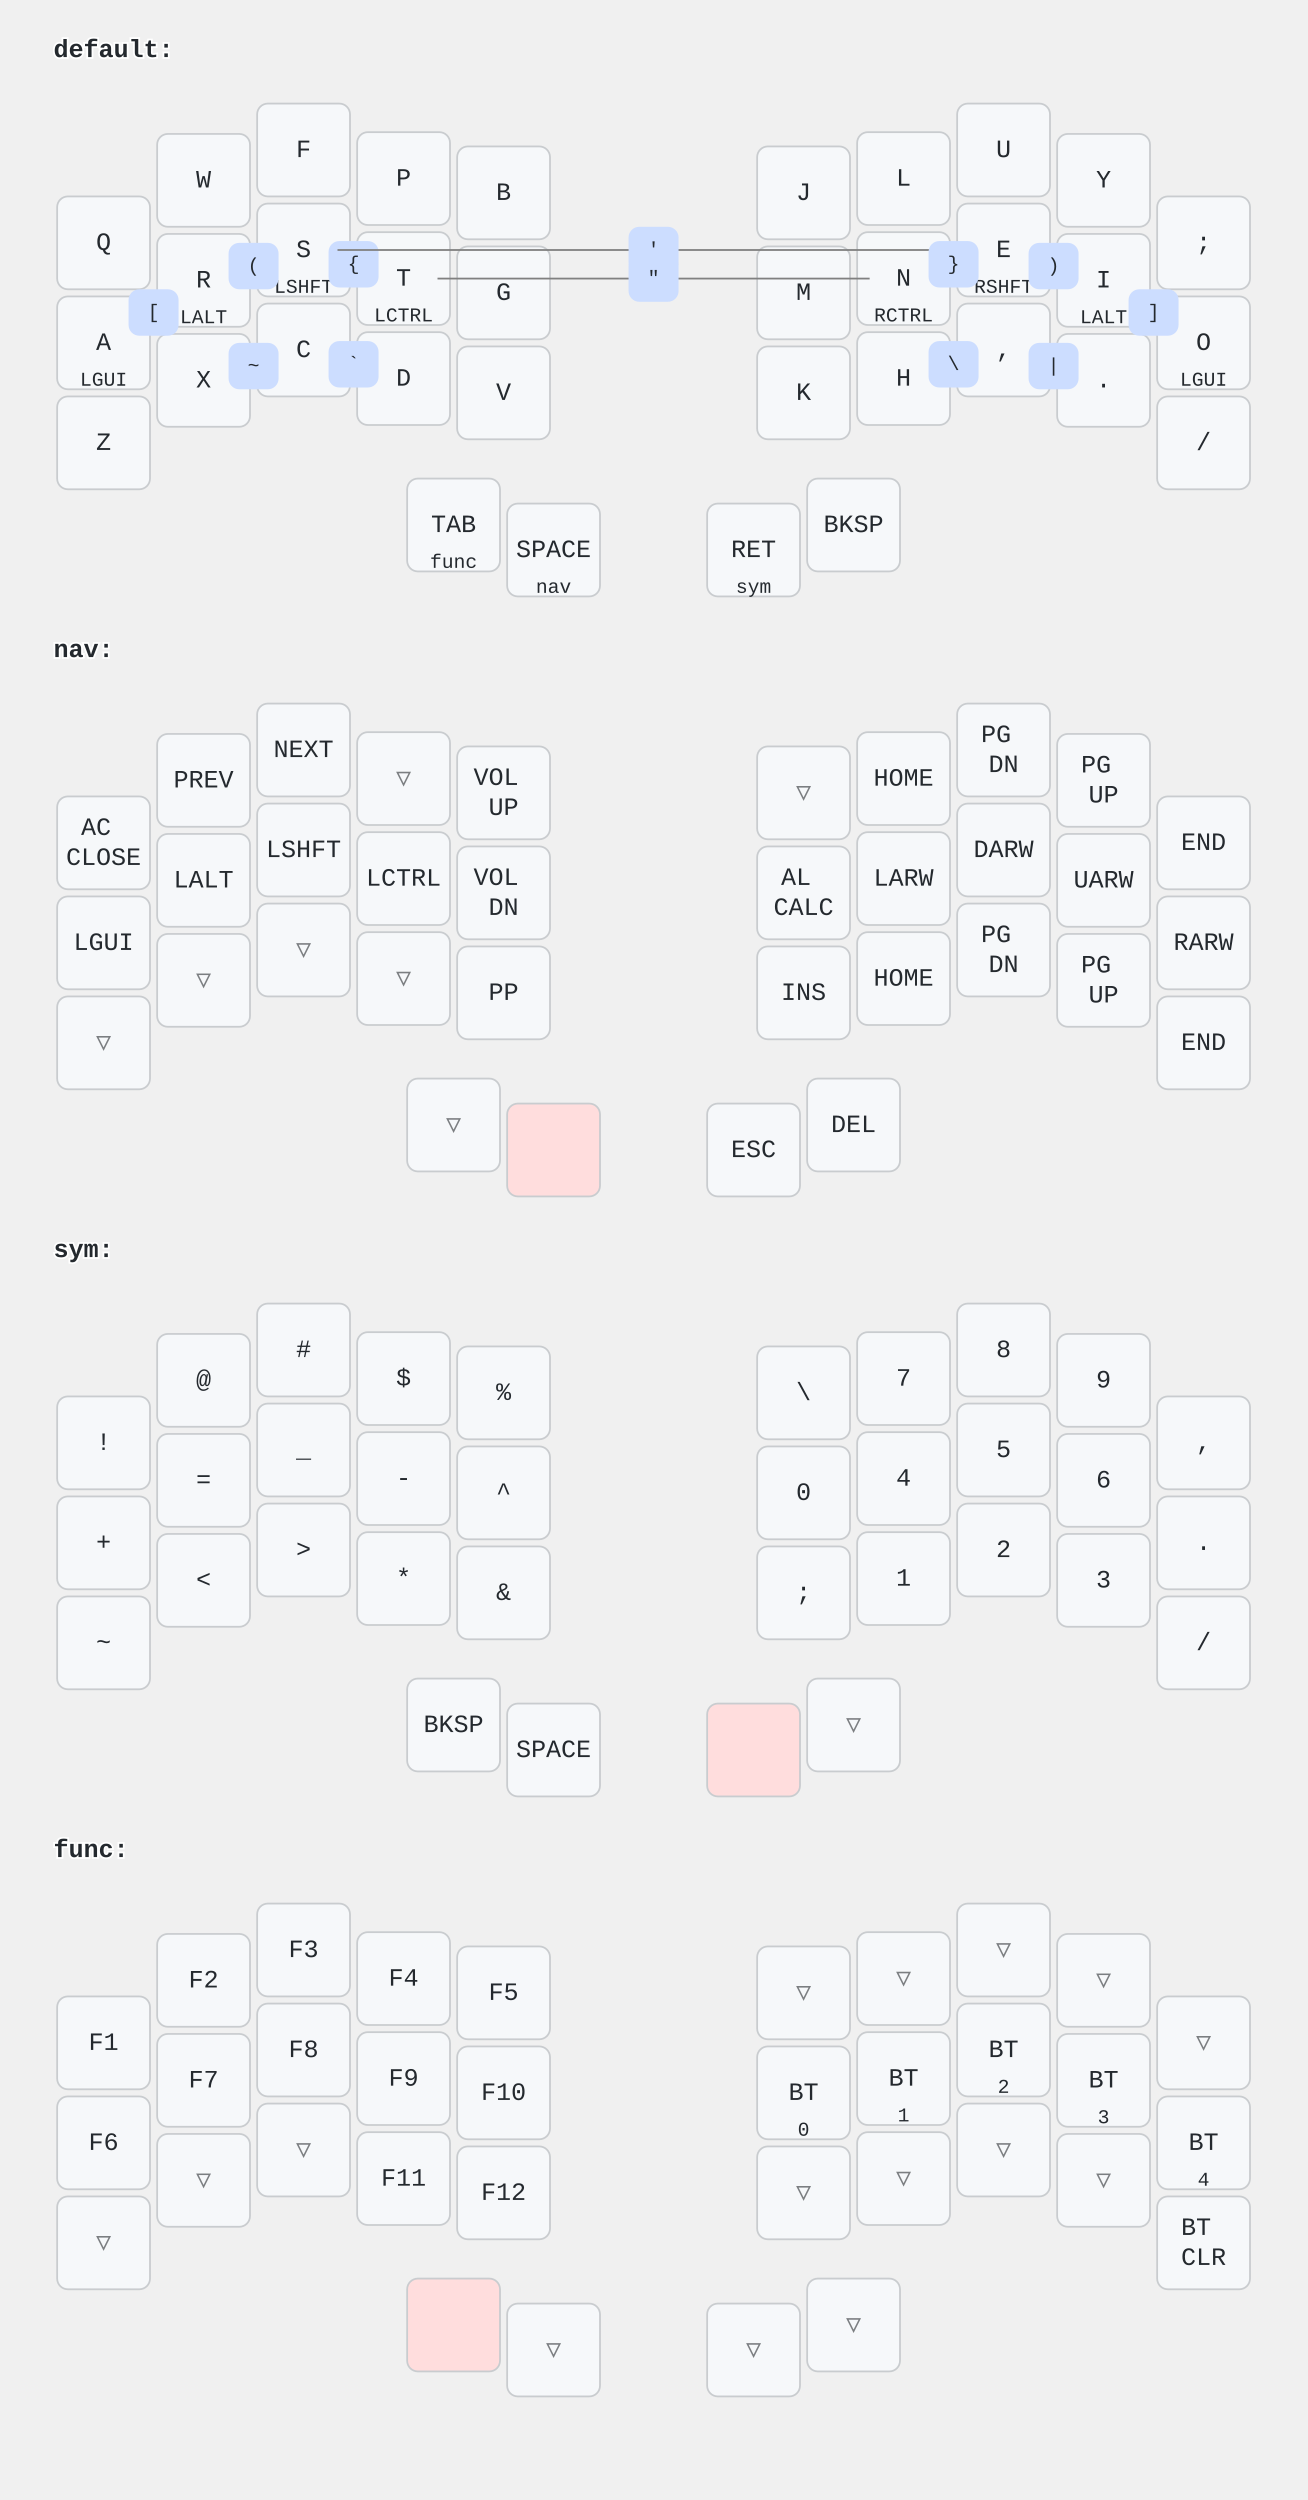
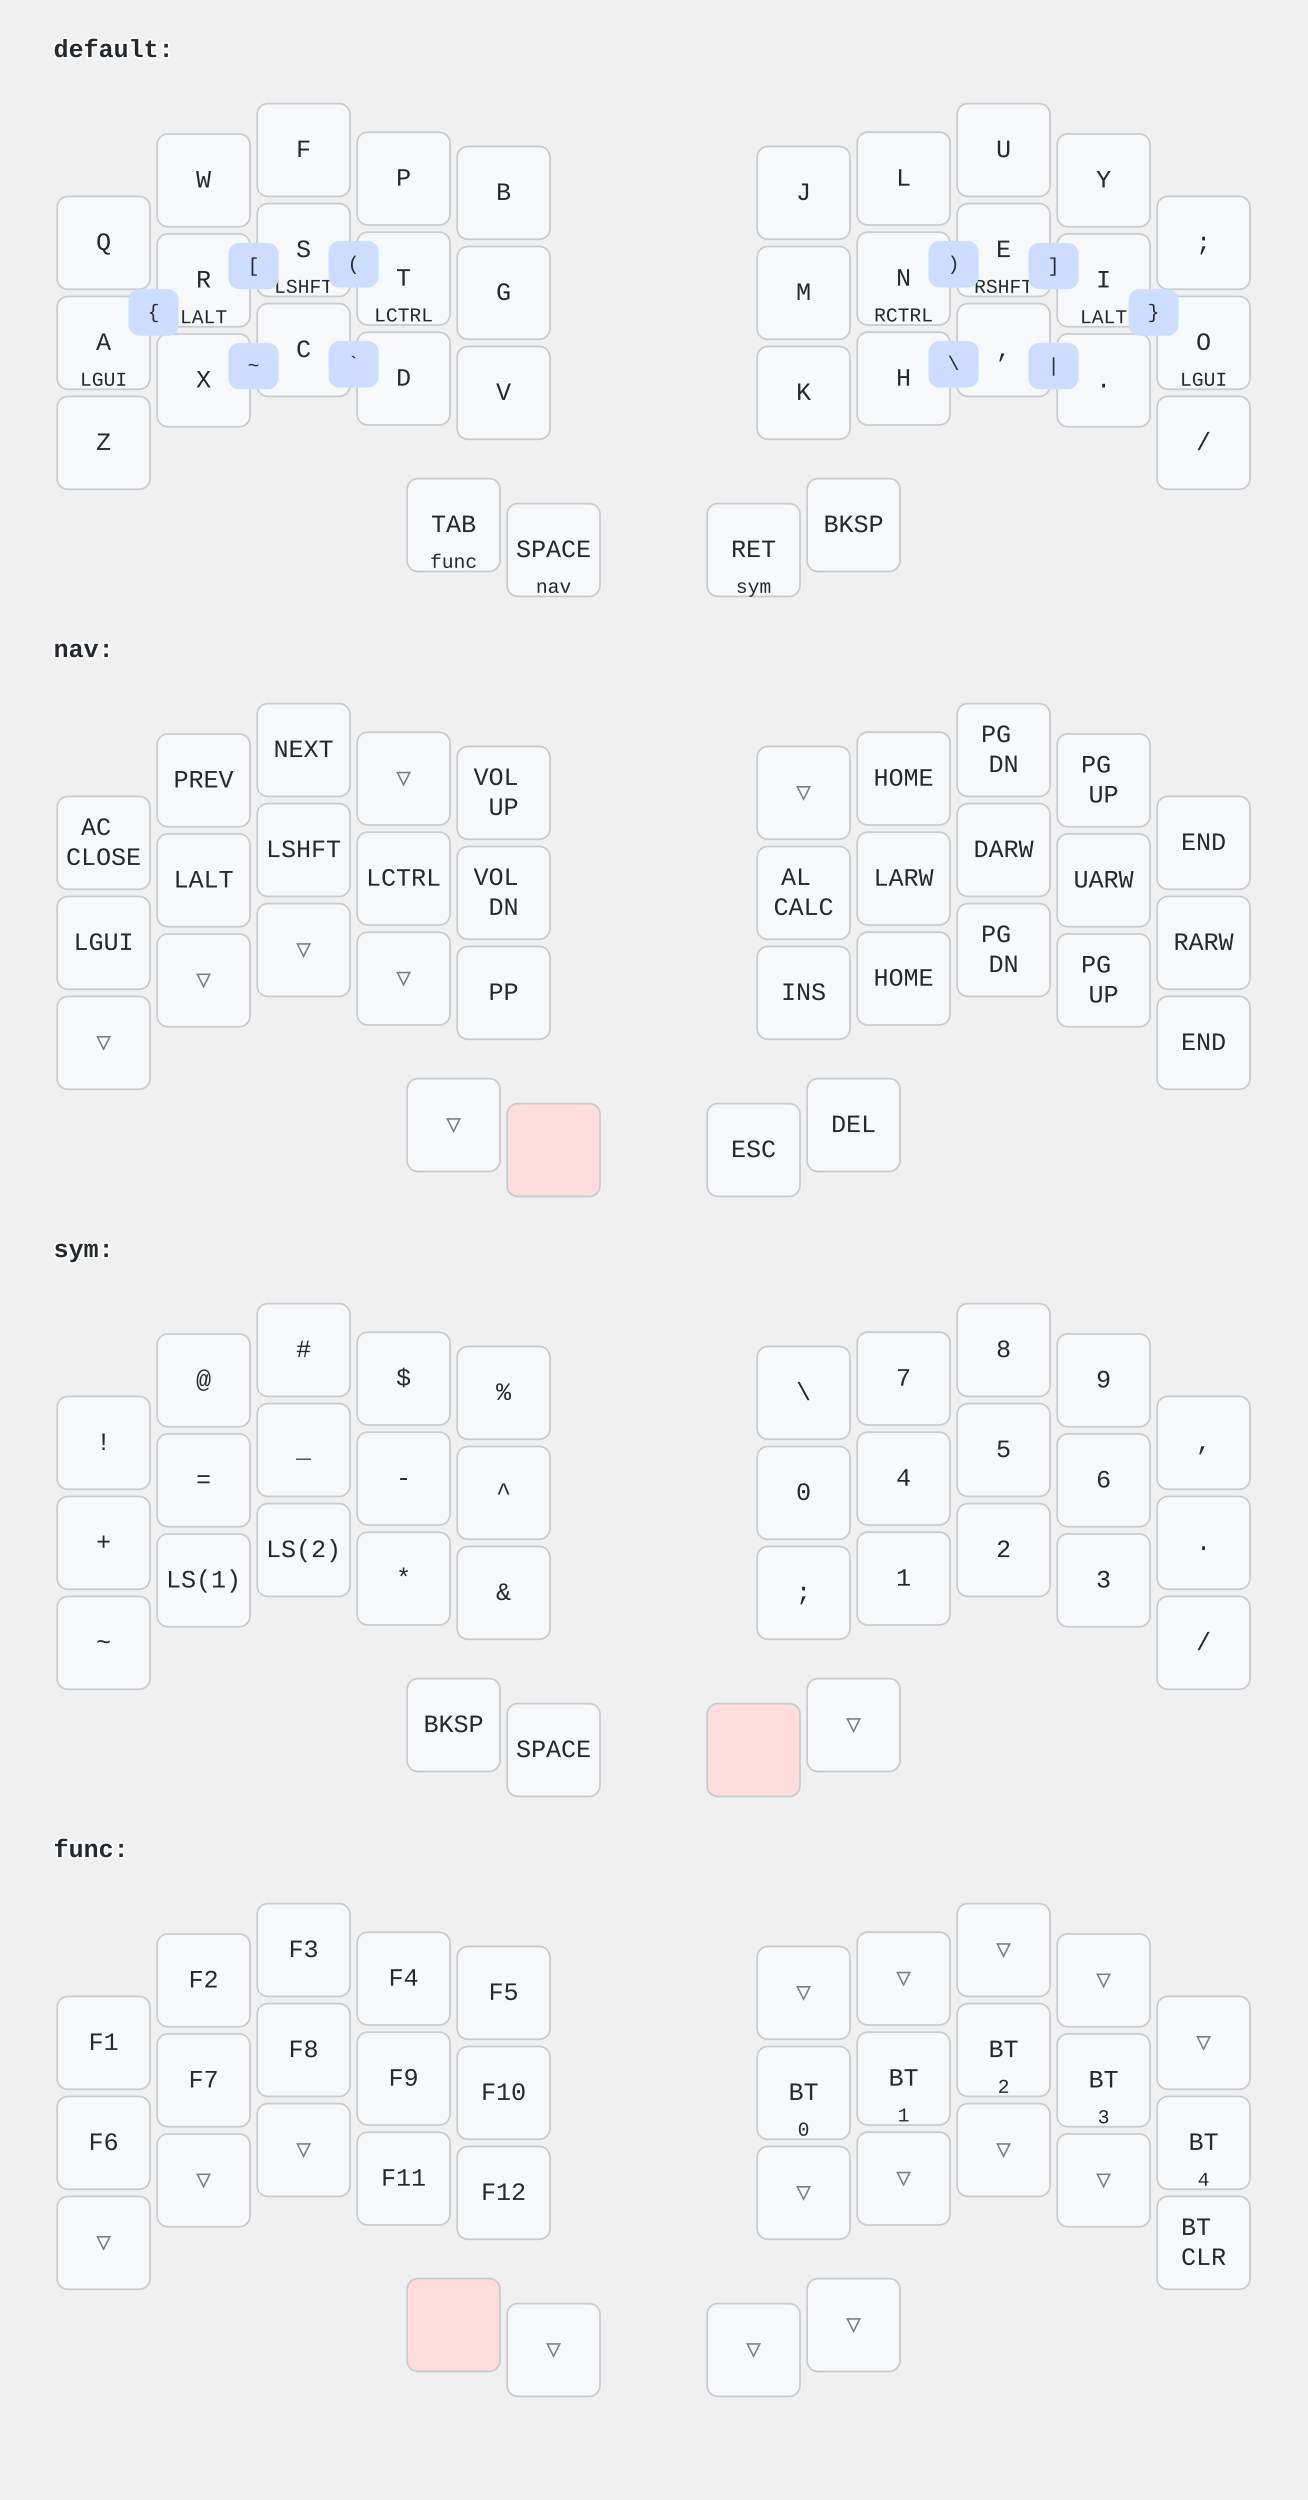
<svg xmlns="http://www.w3.org/2000/svg" width="732" height="1400" viewBox="0 0 732 1400" class="keymap">
  <style>/* inherit to force styles through use tags */
svg path {
    fill: inherit;
}

/* font and background color specifications */
svg.keymap {
    font-family: SFMono-Regular,Consolas,Liberation Mono,Menlo,monospace;
    font-size: 14px;
    font-kerning: normal;
    text-rendering: optimizeLegibility;
    fill: #24292e;
}

/* default key styling */
rect.key {
    fill: #f6f8fa;
    stroke: #c9cccf;
    stroke-width: 1;
}

/* default key side styling, only used is draw_key_sides is set */
rect.side {
    filter: brightness(90%);
}

/* color accent for combo boxes */
rect.combo, rect.combo-separate {
    fill: #cdf;
}

/* color accent for held keys */
rect.held, rect.combo.held {
    fill: #fdd;
}

/* color accent for ghost (optional) keys */
rect.ghost, rect.combo.ghost {
    stroke-dasharray: 4, 4;
    stroke-width: 2;
}

text {
    text-anchor: middle;
    dominant-baseline: middle;
}

/* styling for layer labels */
text.label {
    font-weight: bold;
    text-anchor: start;
    stroke: white;
    stroke-width: 2;
    paint-order: stroke;
}

/* styling for combo tap, and key hold/shifted label text */
text.combo, text.hold, text.shifted {
    font-size: 11px;
}

text.hold {
    text-anchor: middle;
    dominant-baseline: auto;
}

text.shifted {
    text-anchor: middle;
    dominant-baseline: hanging;
}

/* styling for hold/shifted label text in combo box */
text.combo.hold, text.combo.shifted {
    font-size: 8px;
}

/* lighter symbol for transparent keys */
text.trans {
    fill: #7b7e81;
}

/* styling for combo dendrons */
path.combo {
    stroke-width: 1;
    stroke: gray;
    fill: none;
}

/* Start Tabler Icons Cleanup */
/* cannot use height/width with glyphs */
.icon-tabler &gt; path {
    fill: inherit;
    stroke: inherit;
    stroke-width: 2;
}
/* hide tabler's default box */
.icon-tabler &gt; path[stroke="none"][fill="none"] {
    visibility: hidden;
}
/* End Tabler Icons Cleanup */
</style>
  <g transform="translate(30, 0)" class="layer-default">
    <text x="0" y="28" class="label">default:</text>
    <g transform="translate(0, 56)">
      <g transform="translate(28, 80)" class="key keypos-0">
        <rect rx="6" ry="6" x="-26" y="-26" width="52" height="52" class="key" />
        <text x="0" y="0" class="key tap">Q</text>
      </g>
      <g transform="translate(84, 45)" class="key keypos-1">
        <rect rx="6" ry="6" x="-26" y="-26" width="52" height="52" class="key" />
        <text x="0" y="0" class="key tap">W</text>
      </g>
      <g transform="translate(140, 28)" class="key keypos-2">
        <rect rx="6" ry="6" x="-26" y="-26" width="52" height="52" class="key" />
        <text x="0" y="0" class="key tap">F</text>
      </g>
      <g transform="translate(196, 44)" class="key keypos-3">
        <rect rx="6" ry="6" x="-26" y="-26" width="52" height="52" class="key" />
        <text x="0" y="0" class="key tap">P</text>
      </g>
      <g transform="translate(252, 52)" class="key keypos-4">
        <rect rx="6" ry="6" x="-26" y="-26" width="52" height="52" class="key" />
        <text x="0" y="0" class="key tap">B</text>
      </g>
      <g transform="translate(420, 52)" class="key keypos-5">
        <rect rx="6" ry="6" x="-26" y="-26" width="52" height="52" class="key" />
        <text x="0" y="0" class="key tap">J</text>
      </g>
      <g transform="translate(476, 44)" class="key keypos-6">
        <rect rx="6" ry="6" x="-26" y="-26" width="52" height="52" class="key" />
        <text x="0" y="0" class="key tap">L</text>
      </g>
      <g transform="translate(532, 28)" class="key keypos-7">
        <rect rx="6" ry="6" x="-26" y="-26" width="52" height="52" class="key" />
        <text x="0" y="0" class="key tap">U</text>
      </g>
      <g transform="translate(588, 45)" class="key keypos-8">
        <rect rx="6" ry="6" x="-26" y="-26" width="52" height="52" class="key" />
        <text x="0" y="0" class="key tap">Y</text>
      </g>
      <g transform="translate(644, 80)" class="key keypos-9">
        <rect rx="6" ry="6" x="-26" y="-26" width="52" height="52" class="key" />
        <text x="0" y="0" class="key tap">;</text>
      </g>
      <g transform="translate(28, 136)" class="key keypos-10">
        <rect rx="6" ry="6" x="-26" y="-26" width="52" height="52" class="key" />
        <text x="0" y="0" class="key tap">A</text>
        <text x="0" y="24" class="key hold">LGUI</text>
      </g>
      <g transform="translate(84, 101)" class="key keypos-11">
        <rect rx="6" ry="6" x="-26" y="-26" width="52" height="52" class="key" />
        <text x="0" y="0" class="key tap">R</text>
        <text x="0" y="24" class="key hold">LALT</text>
      </g>
      <g transform="translate(140, 84)" class="key keypos-12">
        <rect rx="6" ry="6" x="-26" y="-26" width="52" height="52" class="key" />
        <text x="0" y="0" class="key tap">S</text>
        <text x="0" y="24" class="key hold">LSHFT</text>
      </g>
      <g transform="translate(196, 100)" class="key keypos-13">
        <rect rx="6" ry="6" x="-26" y="-26" width="52" height="52" class="key" />
        <text x="0" y="0" class="key tap">T</text>
        <text x="0" y="24" class="key hold">LCTRL</text>
      </g>
      <g transform="translate(252, 108)" class="key keypos-14">
        <rect rx="6" ry="6" x="-26" y="-26" width="52" height="52" class="key" />
        <text x="0" y="0" class="key tap">G</text>
      </g>
      <g transform="translate(420, 108)" class="key keypos-15">
        <rect rx="6" ry="6" x="-26" y="-26" width="52" height="52" class="key" />
        <text x="0" y="0" class="key tap">M</text>
      </g>
      <g transform="translate(476, 100)" class="key keypos-16">
        <rect rx="6" ry="6" x="-26" y="-26" width="52" height="52" class="key" />
        <text x="0" y="0" class="key tap">N</text>
        <text x="0" y="24" class="key hold">RCTRL</text>
      </g>
      <g transform="translate(532, 84)" class="key keypos-17">
        <rect rx="6" ry="6" x="-26" y="-26" width="52" height="52" class="key" />
        <text x="0" y="0" class="key tap">E</text>
        <text x="0" y="24" class="key hold">RSHFT</text>
      </g>
      <g transform="translate(588, 101)" class="key keypos-18">
        <rect rx="6" ry="6" x="-26" y="-26" width="52" height="52" class="key" />
        <text x="0" y="0" class="key tap">I</text>
        <text x="0" y="24" class="key hold">LALT</text>
      </g>
      <g transform="translate(644, 136)" class="key keypos-19">
        <rect rx="6" ry="6" x="-26" y="-26" width="52" height="52" class="key" />
        <text x="0" y="0" class="key tap">O</text>
        <text x="0" y="24" class="key hold">LGUI</text>
      </g>
      <g transform="translate(28, 192)" class="key keypos-20">
        <rect rx="6" ry="6" x="-26" y="-26" width="52" height="52" class="key" />
        <text x="0" y="0" class="key tap">Z</text>
      </g>
      <g transform="translate(84, 157)" class="key keypos-21">
        <rect rx="6" ry="6" x="-26" y="-26" width="52" height="52" class="key" />
        <text x="0" y="0" class="key tap">X</text>
      </g>
      <g transform="translate(140, 140)" class="key keypos-22">
        <rect rx="6" ry="6" x="-26" y="-26" width="52" height="52" class="key" />
        <text x="0" y="0" class="key tap">C</text>
      </g>
      <g transform="translate(196, 156)" class="key keypos-23">
        <rect rx="6" ry="6" x="-26" y="-26" width="52" height="52" class="key" />
        <text x="0" y="0" class="key tap">D</text>
      </g>
      <g transform="translate(252, 164)" class="key keypos-24">
        <rect rx="6" ry="6" x="-26" y="-26" width="52" height="52" class="key" />
        <text x="0" y="0" class="key tap">V</text>
      </g>
      <g transform="translate(420, 164)" class="key keypos-25">
        <rect rx="6" ry="6" x="-26" y="-26" width="52" height="52" class="key" />
        <text x="0" y="0" class="key tap">K</text>
      </g>
      <g transform="translate(476, 156)" class="key keypos-26">
        <rect rx="6" ry="6" x="-26" y="-26" width="52" height="52" class="key" />
        <text x="0" y="0" class="key tap">H</text>
      </g>
      <g transform="translate(532, 140)" class="key keypos-27">
        <rect rx="6" ry="6" x="-26" y="-26" width="52" height="52" class="key" />
        <text x="0" y="0" class="key tap">,</text>
      </g>
      <g transform="translate(588, 157)" class="key keypos-28">
        <rect rx="6" ry="6" x="-26" y="-26" width="52" height="52" class="key" />
        <text x="0" y="0" class="key tap">.</text>
      </g>
      <g transform="translate(644, 192)" class="key keypos-29">
        <rect rx="6" ry="6" x="-26" y="-26" width="52" height="52" class="key" />
        <text x="0" y="0" class="key tap">/</text>
      </g>
      <g transform="translate(224, 238)" class="key keypos-30">
        <rect rx="6" ry="6" x="-26" y="-26" width="52" height="52" class="key" />
        <text x="0" y="0" class="key tap">TAB</text>
        <text x="0" y="24" class="key hold">func</text>
      </g>
      <g transform="translate(280, 252)" class="key keypos-31">
        <rect rx="6" ry="6" x="-26" y="-26" width="52" height="52" class="key" />
        <text x="0" y="0" class="key tap">SPACE</text>
        <text x="0" y="24" class="key hold">nav</text>
      </g>
      <g transform="translate(392, 252)" class="key keypos-32">
        <rect rx="6" ry="6" x="-26" y="-26" width="52" height="52" class="key" />
        <text x="0" y="0" class="key tap">RET</text>
        <text x="0" y="24" class="key hold">sym</text>
      </g>
      <g transform="translate(448, 238)" class="key keypos-33">
        <rect rx="6" ry="6" x="-26" y="-26" width="52" height="52" class="key" />
        <text x="0" y="0" class="key tap">BKSP</text>
      </g>
      <g class="combo combopos-0">
        <rect rx="6" ry="6" x="42" y="106" width="28" height="26" class="combo" />
-         <text x="56" y="119" class="combo tap">[</text>
+         <text x="56" y="119" class="combo tap">{</text>
      </g>
      <g class="combo combopos-1">
        <rect rx="6" ry="6" x="98" y="80" width="28" height="26" class="combo" />
-         <text x="112" y="93" class="combo tap">(</text>
+         <text x="112" y="93" class="combo tap">[</text>
      </g>
      <g class="combo combopos-2">
        <rect rx="6" ry="6" x="154" y="79" width="28" height="26" class="combo" />
-         <text x="168" y="92" class="combo tap">{</text>
+         <text x="168" y="92" class="combo tap">(</text>
      </g>
      <g class="combo combopos-3">
-         <path d="M336,84 l-177,0" class="combo" />
-         <path d="M336,84 l177,0" class="combo" />
-         <rect rx="6" ry="6" x="322" y="71" width="28" height="26" class="combo" />
-         <text x="336" y="84" class="combo tap">'</text>
+         <rect rx="6" ry="6" x="490" y="79" width="28" height="26" class="combo" />
+         <text x="504" y="92" class="combo tap">)</text>
      </g>
      <g class="combo combopos-4">
-         <path d="M336,100 l-121,0" class="combo" />
-         <path d="M336,100 l121,0" class="combo" />
-         <rect rx="6" ry="6" x="322" y="87" width="28" height="26" class="combo" />
-         <text x="336" y="100" class="combo tap">"</text>
+         <rect rx="6" ry="6" x="546" y="80" width="28" height="26" class="combo" />
+         <text x="560" y="93" class="combo tap">]</text>
      </g>
      <g class="combo combopos-5">
-         <rect rx="6" ry="6" x="490" y="79" width="28" height="26" class="combo" />
-         <text x="504" y="92" class="combo tap">}</text>
+         <rect rx="6" ry="6" x="602" y="106" width="28" height="26" class="combo" />
+         <text x="616" y="119" class="combo tap">}</text>
      </g>
      <g class="combo combopos-6">
-         <rect rx="6" ry="6" x="546" y="80" width="28" height="26" class="combo" />
-         <text x="560" y="93" class="combo tap">)</text>
-       </g>
-       <g class="combo combopos-7">
-         <rect rx="6" ry="6" x="602" y="106" width="28" height="26" class="combo" />
-         <text x="616" y="119" class="combo tap">]</text>
-       </g>
-       <g class="combo combopos-8">
        <rect rx="6" ry="6" x="98" y="136" width="28" height="26" class="combo" />
        <text x="112" y="149" class="combo tap">~</text>
      </g>
-       <g class="combo combopos-9">
+       <g class="combo combopos-7">
        <rect rx="6" ry="6" x="154" y="135" width="28" height="26" class="combo" />
        <text x="168" y="148" class="combo tap">`</text>
      </g>
-       <g class="combo combopos-10">
+       <g class="combo combopos-8">
        <rect rx="6" ry="6" x="490" y="135" width="28" height="26" class="combo" />
        <text x="504" y="148" class="combo tap">\</text>
      </g>
-       <g class="combo combopos-11">
+       <g class="combo combopos-9">
        <rect rx="6" ry="6" x="546" y="136" width="28" height="26" class="combo" />
        <text x="560" y="149" class="combo tap">|</text>
      </g>
    </g>
  </g>
  <g transform="translate(30, 336)" class="layer-nav">
    <text x="0" y="28" class="label">nav:</text>
    <g transform="translate(0, 56)">
      <g transform="translate(28, 80)" class="key keypos-0">
        <rect rx="6" ry="6" x="-26" y="-26" width="52" height="52" class="key" />
        <text x="0" y="0" class="key tap">
          <tspan x="0" dy="-0.6em">AC</tspan>
          <tspan x="0" dy="1.2em">CLOSE</tspan>
        </text>
      </g>
      <g transform="translate(84, 45)" class="key keypos-1">
        <rect rx="6" ry="6" x="-26" y="-26" width="52" height="52" class="key" />
        <text x="0" y="0" class="key tap">PREV</text>
      </g>
      <g transform="translate(140, 28)" class="key keypos-2">
        <rect rx="6" ry="6" x="-26" y="-26" width="52" height="52" class="key" />
        <text x="0" y="0" class="key tap">NEXT</text>
      </g>
      <g transform="translate(196, 44)" class="key trans keypos-3">
        <rect rx="6" ry="6" x="-26" y="-26" width="52" height="52" class="key trans" />
        <text x="0" y="0" class="key trans tap">▽</text>
      </g>
      <g transform="translate(252, 52)" class="key keypos-4">
        <rect rx="6" ry="6" x="-26" y="-26" width="52" height="52" class="key" />
        <text x="0" y="0" class="key tap">
          <tspan x="0" dy="-0.6em">VOL</tspan>
          <tspan x="0" dy="1.2em">UP</tspan>
        </text>
      </g>
      <g transform="translate(420, 52)" class="key trans keypos-5">
        <rect rx="6" ry="6" x="-26" y="-26" width="52" height="52" class="key trans" />
        <text x="0" y="0" class="key trans tap">▽</text>
      </g>
      <g transform="translate(476, 44)" class="key keypos-6">
        <rect rx="6" ry="6" x="-26" y="-26" width="52" height="52" class="key" />
        <text x="0" y="0" class="key tap">HOME</text>
      </g>
      <g transform="translate(532, 28)" class="key keypos-7">
        <rect rx="6" ry="6" x="-26" y="-26" width="52" height="52" class="key" />
        <text x="0" y="0" class="key tap">
          <tspan x="0" dy="-0.6em">PG</tspan>
          <tspan x="0" dy="1.2em">DN</tspan>
        </text>
      </g>
      <g transform="translate(588, 45)" class="key keypos-8">
        <rect rx="6" ry="6" x="-26" y="-26" width="52" height="52" class="key" />
        <text x="0" y="0" class="key tap">
          <tspan x="0" dy="-0.6em">PG</tspan>
          <tspan x="0" dy="1.2em">UP</tspan>
        </text>
      </g>
      <g transform="translate(644, 80)" class="key keypos-9">
        <rect rx="6" ry="6" x="-26" y="-26" width="52" height="52" class="key" />
        <text x="0" y="0" class="key tap">END</text>
      </g>
      <g transform="translate(28, 136)" class="key keypos-10">
        <rect rx="6" ry="6" x="-26" y="-26" width="52" height="52" class="key" />
        <text x="0" y="0" class="key tap">LGUI</text>
      </g>
      <g transform="translate(84, 101)" class="key keypos-11">
        <rect rx="6" ry="6" x="-26" y="-26" width="52" height="52" class="key" />
        <text x="0" y="0" class="key tap">LALT</text>
      </g>
      <g transform="translate(140, 84)" class="key keypos-12">
        <rect rx="6" ry="6" x="-26" y="-26" width="52" height="52" class="key" />
        <text x="0" y="0" class="key tap">LSHFT</text>
      </g>
      <g transform="translate(196, 100)" class="key keypos-13">
        <rect rx="6" ry="6" x="-26" y="-26" width="52" height="52" class="key" />
        <text x="0" y="0" class="key tap">LCTRL</text>
      </g>
      <g transform="translate(252, 108)" class="key keypos-14">
        <rect rx="6" ry="6" x="-26" y="-26" width="52" height="52" class="key" />
        <text x="0" y="0" class="key tap">
          <tspan x="0" dy="-0.6em">VOL</tspan>
          <tspan x="0" dy="1.2em">DN</tspan>
        </text>
      </g>
      <g transform="translate(420, 108)" class="key keypos-15">
        <rect rx="6" ry="6" x="-26" y="-26" width="52" height="52" class="key" />
        <text x="0" y="0" class="key tap">
          <tspan x="0" dy="-0.6em">AL</tspan>
          <tspan x="0" dy="1.2em">CALC</tspan>
        </text>
      </g>
      <g transform="translate(476, 100)" class="key keypos-16">
        <rect rx="6" ry="6" x="-26" y="-26" width="52" height="52" class="key" />
        <text x="0" y="0" class="key tap">LARW</text>
      </g>
      <g transform="translate(532, 84)" class="key keypos-17">
        <rect rx="6" ry="6" x="-26" y="-26" width="52" height="52" class="key" />
        <text x="0" y="0" class="key tap">DARW</text>
      </g>
      <g transform="translate(588, 101)" class="key keypos-18">
        <rect rx="6" ry="6" x="-26" y="-26" width="52" height="52" class="key" />
        <text x="0" y="0" class="key tap">UARW</text>
      </g>
      <g transform="translate(644, 136)" class="key keypos-19">
        <rect rx="6" ry="6" x="-26" y="-26" width="52" height="52" class="key" />
        <text x="0" y="0" class="key tap">RARW</text>
      </g>
      <g transform="translate(28, 192)" class="key trans keypos-20">
        <rect rx="6" ry="6" x="-26" y="-26" width="52" height="52" class="key trans" />
        <text x="0" y="0" class="key trans tap">▽</text>
      </g>
      <g transform="translate(84, 157)" class="key trans keypos-21">
        <rect rx="6" ry="6" x="-26" y="-26" width="52" height="52" class="key trans" />
        <text x="0" y="0" class="key trans tap">▽</text>
      </g>
      <g transform="translate(140, 140)" class="key trans keypos-22">
        <rect rx="6" ry="6" x="-26" y="-26" width="52" height="52" class="key trans" />
        <text x="0" y="0" class="key trans tap">▽</text>
      </g>
      <g transform="translate(196, 156)" class="key trans keypos-23">
        <rect rx="6" ry="6" x="-26" y="-26" width="52" height="52" class="key trans" />
        <text x="0" y="0" class="key trans tap">▽</text>
      </g>
      <g transform="translate(252, 164)" class="key keypos-24">
        <rect rx="6" ry="6" x="-26" y="-26" width="52" height="52" class="key" />
        <text x="0" y="0" class="key tap">PP</text>
      </g>
      <g transform="translate(420, 164)" class="key keypos-25">
        <rect rx="6" ry="6" x="-26" y="-26" width="52" height="52" class="key" />
        <text x="0" y="0" class="key tap">INS</text>
      </g>
      <g transform="translate(476, 156)" class="key keypos-26">
        <rect rx="6" ry="6" x="-26" y="-26" width="52" height="52" class="key" />
        <text x="0" y="0" class="key tap">HOME</text>
      </g>
      <g transform="translate(532, 140)" class="key keypos-27">
        <rect rx="6" ry="6" x="-26" y="-26" width="52" height="52" class="key" />
        <text x="0" y="0" class="key tap">
          <tspan x="0" dy="-0.6em">PG</tspan>
          <tspan x="0" dy="1.2em">DN</tspan>
        </text>
      </g>
      <g transform="translate(588, 157)" class="key keypos-28">
        <rect rx="6" ry="6" x="-26" y="-26" width="52" height="52" class="key" />
        <text x="0" y="0" class="key tap">
          <tspan x="0" dy="-0.6em">PG</tspan>
          <tspan x="0" dy="1.2em">UP</tspan>
        </text>
      </g>
      <g transform="translate(644, 192)" class="key keypos-29">
        <rect rx="6" ry="6" x="-26" y="-26" width="52" height="52" class="key" />
        <text x="0" y="0" class="key tap">END</text>
      </g>
      <g transform="translate(224, 238)" class="key trans keypos-30">
        <rect rx="6" ry="6" x="-26" y="-26" width="52" height="52" class="key trans" />
        <text x="0" y="0" class="key trans tap">▽</text>
      </g>
      <g transform="translate(280, 252)" class="key held keypos-31">
        <rect rx="6" ry="6" x="-26" y="-26" width="52" height="52" class="key held" />
      </g>
      <g transform="translate(392, 252)" class="key keypos-32">
        <rect rx="6" ry="6" x="-26" y="-26" width="52" height="52" class="key" />
        <text x="0" y="0" class="key tap">ESC</text>
      </g>
      <g transform="translate(448, 238)" class="key keypos-33">
        <rect rx="6" ry="6" x="-26" y="-26" width="52" height="52" class="key" />
        <text x="0" y="0" class="key tap">DEL</text>
      </g>
    </g>
  </g>
  <g transform="translate(30, 672)" class="layer-sym">
    <text x="0" y="28" class="label">sym:</text>
    <g transform="translate(0, 56)">
      <g transform="translate(28, 80)" class="key keypos-0">
        <rect rx="6" ry="6" x="-26" y="-26" width="52" height="52" class="key" />
        <text x="0" y="0" class="key tap">!</text>
      </g>
      <g transform="translate(84, 45)" class="key keypos-1">
        <rect rx="6" ry="6" x="-26" y="-26" width="52" height="52" class="key" />
        <text x="0" y="0" class="key tap">@</text>
      </g>
      <g transform="translate(140, 28)" class="key keypos-2">
        <rect rx="6" ry="6" x="-26" y="-26" width="52" height="52" class="key" />
        <text x="0" y="0" class="key tap">#</text>
      </g>
      <g transform="translate(196, 44)" class="key keypos-3">
        <rect rx="6" ry="6" x="-26" y="-26" width="52" height="52" class="key" />
        <text x="0" y="0" class="key tap">$</text>
      </g>
      <g transform="translate(252, 52)" class="key keypos-4">
        <rect rx="6" ry="6" x="-26" y="-26" width="52" height="52" class="key" />
        <text x="0" y="0" class="key tap">%</text>
      </g>
      <g transform="translate(420, 52)" class="key keypos-5">
        <rect rx="6" ry="6" x="-26" y="-26" width="52" height="52" class="key" />
        <text x="0" y="0" class="key tap">\</text>
      </g>
      <g transform="translate(476, 44)" class="key keypos-6">
        <rect rx="6" ry="6" x="-26" y="-26" width="52" height="52" class="key" />
        <text x="0" y="0" class="key tap">7</text>
      </g>
      <g transform="translate(532, 28)" class="key keypos-7">
        <rect rx="6" ry="6" x="-26" y="-26" width="52" height="52" class="key" />
        <text x="0" y="0" class="key tap">8</text>
      </g>
      <g transform="translate(588, 45)" class="key keypos-8">
        <rect rx="6" ry="6" x="-26" y="-26" width="52" height="52" class="key" />
        <text x="0" y="0" class="key tap">9</text>
      </g>
      <g transform="translate(644, 80)" class="key keypos-9">
        <rect rx="6" ry="6" x="-26" y="-26" width="52" height="52" class="key" />
        <text x="0" y="0" class="key tap">,</text>
      </g>
      <g transform="translate(28, 136)" class="key keypos-10">
        <rect rx="6" ry="6" x="-26" y="-26" width="52" height="52" class="key" />
        <text x="0" y="0" class="key tap">+</text>
      </g>
      <g transform="translate(84, 101)" class="key keypos-11">
        <rect rx="6" ry="6" x="-26" y="-26" width="52" height="52" class="key" />
        <text x="0" y="0" class="key tap">=</text>
      </g>
      <g transform="translate(140, 84)" class="key keypos-12">
        <rect rx="6" ry="6" x="-26" y="-26" width="52" height="52" class="key" />
        <text x="0" y="0" class="key tap">_</text>
      </g>
      <g transform="translate(196, 100)" class="key keypos-13">
        <rect rx="6" ry="6" x="-26" y="-26" width="52" height="52" class="key" />
        <text x="0" y="0" class="key tap">-</text>
      </g>
      <g transform="translate(252, 108)" class="key keypos-14">
        <rect rx="6" ry="6" x="-26" y="-26" width="52" height="52" class="key" />
        <text x="0" y="0" class="key tap">^</text>
      </g>
      <g transform="translate(420, 108)" class="key keypos-15">
        <rect rx="6" ry="6" x="-26" y="-26" width="52" height="52" class="key" />
        <text x="0" y="0" class="key tap">0</text>
      </g>
      <g transform="translate(476, 100)" class="key keypos-16">
        <rect rx="6" ry="6" x="-26" y="-26" width="52" height="52" class="key" />
        <text x="0" y="0" class="key tap">4</text>
      </g>
      <g transform="translate(532, 84)" class="key keypos-17">
        <rect rx="6" ry="6" x="-26" y="-26" width="52" height="52" class="key" />
        <text x="0" y="0" class="key tap">5</text>
      </g>
      <g transform="translate(588, 101)" class="key keypos-18">
        <rect rx="6" ry="6" x="-26" y="-26" width="52" height="52" class="key" />
        <text x="0" y="0" class="key tap">6</text>
      </g>
      <g transform="translate(644, 136)" class="key keypos-19">
        <rect rx="6" ry="6" x="-26" y="-26" width="52" height="52" class="key" />
        <text x="0" y="0" class="key tap">.</text>
      </g>
      <g transform="translate(28, 192)" class="key keypos-20">
        <rect rx="6" ry="6" x="-26" y="-26" width="52" height="52" class="key" />
        <text x="0" y="0" class="key tap">~</text>
      </g>
      <g transform="translate(84, 157)" class="key keypos-21">
        <rect rx="6" ry="6" x="-26" y="-26" width="52" height="52" class="key" />
-         <text x="0" y="0" class="key tap">&lt;</text>
+         <text x="0" y="0" class="key tap">LS(1)</text>
      </g>
      <g transform="translate(140, 140)" class="key keypos-22">
        <rect rx="6" ry="6" x="-26" y="-26" width="52" height="52" class="key" />
-         <text x="0" y="0" class="key tap">&gt;</text>
+         <text x="0" y="0" class="key tap">LS(2)</text>
      </g>
      <g transform="translate(196, 156)" class="key keypos-23">
        <rect rx="6" ry="6" x="-26" y="-26" width="52" height="52" class="key" />
        <text x="0" y="0" class="key tap">*</text>
      </g>
      <g transform="translate(252, 164)" class="key keypos-24">
        <rect rx="6" ry="6" x="-26" y="-26" width="52" height="52" class="key" />
        <text x="0" y="0" class="key tap">&amp;</text>
      </g>
      <g transform="translate(420, 164)" class="key keypos-25">
        <rect rx="6" ry="6" x="-26" y="-26" width="52" height="52" class="key" />
        <text x="0" y="0" class="key tap">;</text>
      </g>
      <g transform="translate(476, 156)" class="key keypos-26">
        <rect rx="6" ry="6" x="-26" y="-26" width="52" height="52" class="key" />
        <text x="0" y="0" class="key tap">1</text>
      </g>
      <g transform="translate(532, 140)" class="key keypos-27">
        <rect rx="6" ry="6" x="-26" y="-26" width="52" height="52" class="key" />
        <text x="0" y="0" class="key tap">2</text>
      </g>
      <g transform="translate(588, 157)" class="key keypos-28">
        <rect rx="6" ry="6" x="-26" y="-26" width="52" height="52" class="key" />
        <text x="0" y="0" class="key tap">3</text>
      </g>
      <g transform="translate(644, 192)" class="key keypos-29">
        <rect rx="6" ry="6" x="-26" y="-26" width="52" height="52" class="key" />
        <text x="0" y="0" class="key tap">/</text>
      </g>
      <g transform="translate(224, 238)" class="key keypos-30">
        <rect rx="6" ry="6" x="-26" y="-26" width="52" height="52" class="key" />
        <text x="0" y="0" class="key tap">BKSP</text>
      </g>
      <g transform="translate(280, 252)" class="key keypos-31">
        <rect rx="6" ry="6" x="-26" y="-26" width="52" height="52" class="key" />
        <text x="0" y="0" class="key tap">SPACE</text>
      </g>
      <g transform="translate(392, 252)" class="key held keypos-32">
        <rect rx="6" ry="6" x="-26" y="-26" width="52" height="52" class="key held" />
      </g>
      <g transform="translate(448, 238)" class="key trans keypos-33">
        <rect rx="6" ry="6" x="-26" y="-26" width="52" height="52" class="key trans" />
        <text x="0" y="0" class="key trans tap">▽</text>
      </g>
    </g>
  </g>
  <g transform="translate(30, 1008)" class="layer-func">
    <text x="0" y="28" class="label">func:</text>
    <g transform="translate(0, 56)">
      <g transform="translate(28, 80)" class="key keypos-0">
        <rect rx="6" ry="6" x="-26" y="-26" width="52" height="52" class="key" />
        <text x="0" y="0" class="key tap">F1</text>
      </g>
      <g transform="translate(84, 45)" class="key keypos-1">
        <rect rx="6" ry="6" x="-26" y="-26" width="52" height="52" class="key" />
        <text x="0" y="0" class="key tap">F2</text>
      </g>
      <g transform="translate(140, 28)" class="key keypos-2">
        <rect rx="6" ry="6" x="-26" y="-26" width="52" height="52" class="key" />
        <text x="0" y="0" class="key tap">F3</text>
      </g>
      <g transform="translate(196, 44)" class="key keypos-3">
        <rect rx="6" ry="6" x="-26" y="-26" width="52" height="52" class="key" />
        <text x="0" y="0" class="key tap">F4</text>
      </g>
      <g transform="translate(252, 52)" class="key keypos-4">
        <rect rx="6" ry="6" x="-26" y="-26" width="52" height="52" class="key" />
        <text x="0" y="0" class="key tap">F5</text>
      </g>
      <g transform="translate(420, 52)" class="key trans keypos-5">
        <rect rx="6" ry="6" x="-26" y="-26" width="52" height="52" class="key trans" />
        <text x="0" y="0" class="key trans tap">▽</text>
      </g>
      <g transform="translate(476, 44)" class="key trans keypos-6">
        <rect rx="6" ry="6" x="-26" y="-26" width="52" height="52" class="key trans" />
        <text x="0" y="0" class="key trans tap">▽</text>
      </g>
      <g transform="translate(532, 28)" class="key trans keypos-7">
        <rect rx="6" ry="6" x="-26" y="-26" width="52" height="52" class="key trans" />
        <text x="0" y="0" class="key trans tap">▽</text>
      </g>
      <g transform="translate(588, 45)" class="key trans keypos-8">
        <rect rx="6" ry="6" x="-26" y="-26" width="52" height="52" class="key trans" />
        <text x="0" y="0" class="key trans tap">▽</text>
      </g>
      <g transform="translate(644, 80)" class="key trans keypos-9">
        <rect rx="6" ry="6" x="-26" y="-26" width="52" height="52" class="key trans" />
        <text x="0" y="0" class="key trans tap">▽</text>
      </g>
      <g transform="translate(28, 136)" class="key keypos-10">
        <rect rx="6" ry="6" x="-26" y="-26" width="52" height="52" class="key" />
        <text x="0" y="0" class="key tap">F6</text>
      </g>
      <g transform="translate(84, 101)" class="key keypos-11">
        <rect rx="6" ry="6" x="-26" y="-26" width="52" height="52" class="key" />
        <text x="0" y="0" class="key tap">F7</text>
      </g>
      <g transform="translate(140, 84)" class="key keypos-12">
        <rect rx="6" ry="6" x="-26" y="-26" width="52" height="52" class="key" />
        <text x="0" y="0" class="key tap">F8</text>
      </g>
      <g transform="translate(196, 100)" class="key keypos-13">
        <rect rx="6" ry="6" x="-26" y="-26" width="52" height="52" class="key" />
        <text x="0" y="0" class="key tap">F9</text>
      </g>
      <g transform="translate(252, 108)" class="key keypos-14">
        <rect rx="6" ry="6" x="-26" y="-26" width="52" height="52" class="key" />
        <text x="0" y="0" class="key tap">F10</text>
      </g>
      <g transform="translate(420, 108)" class="key keypos-15">
        <rect rx="6" ry="6" x="-26" y="-26" width="52" height="52" class="key" />
        <text x="0" y="0" class="key tap">BT</text>
        <text x="0" y="24" class="key hold">0</text>
      </g>
      <g transform="translate(476, 100)" class="key keypos-16">
        <rect rx="6" ry="6" x="-26" y="-26" width="52" height="52" class="key" />
        <text x="0" y="0" class="key tap">BT</text>
        <text x="0" y="24" class="key hold">1</text>
      </g>
      <g transform="translate(532, 84)" class="key keypos-17">
        <rect rx="6" ry="6" x="-26" y="-26" width="52" height="52" class="key" />
        <text x="0" y="0" class="key tap">BT</text>
        <text x="0" y="24" class="key hold">2</text>
      </g>
      <g transform="translate(588, 101)" class="key keypos-18">
        <rect rx="6" ry="6" x="-26" y="-26" width="52" height="52" class="key" />
        <text x="0" y="0" class="key tap">BT</text>
        <text x="0" y="24" class="key hold">3</text>
      </g>
      <g transform="translate(644, 136)" class="key keypos-19">
        <rect rx="6" ry="6" x="-26" y="-26" width="52" height="52" class="key" />
        <text x="0" y="0" class="key tap">BT</text>
        <text x="0" y="24" class="key hold">4</text>
      </g>
      <g transform="translate(28, 192)" class="key trans keypos-20">
        <rect rx="6" ry="6" x="-26" y="-26" width="52" height="52" class="key trans" />
        <text x="0" y="0" class="key trans tap">▽</text>
      </g>
      <g transform="translate(84, 157)" class="key trans keypos-21">
        <rect rx="6" ry="6" x="-26" y="-26" width="52" height="52" class="key trans" />
        <text x="0" y="0" class="key trans tap">▽</text>
      </g>
      <g transform="translate(140, 140)" class="key trans keypos-22">
        <rect rx="6" ry="6" x="-26" y="-26" width="52" height="52" class="key trans" />
        <text x="0" y="0" class="key trans tap">▽</text>
      </g>
      <g transform="translate(196, 156)" class="key keypos-23">
        <rect rx="6" ry="6" x="-26" y="-26" width="52" height="52" class="key" />
        <text x="0" y="0" class="key tap">F11</text>
      </g>
      <g transform="translate(252, 164)" class="key keypos-24">
        <rect rx="6" ry="6" x="-26" y="-26" width="52" height="52" class="key" />
        <text x="0" y="0" class="key tap">F12</text>
      </g>
      <g transform="translate(420, 164)" class="key trans keypos-25">
        <rect rx="6" ry="6" x="-26" y="-26" width="52" height="52" class="key trans" />
        <text x="0" y="0" class="key trans tap">▽</text>
      </g>
      <g transform="translate(476, 156)" class="key trans keypos-26">
        <rect rx="6" ry="6" x="-26" y="-26" width="52" height="52" class="key trans" />
        <text x="0" y="0" class="key trans tap">▽</text>
      </g>
      <g transform="translate(532, 140)" class="key trans keypos-27">
        <rect rx="6" ry="6" x="-26" y="-26" width="52" height="52" class="key trans" />
        <text x="0" y="0" class="key trans tap">▽</text>
      </g>
      <g transform="translate(588, 157)" class="key trans keypos-28">
        <rect rx="6" ry="6" x="-26" y="-26" width="52" height="52" class="key trans" />
        <text x="0" y="0" class="key trans tap">▽</text>
      </g>
      <g transform="translate(644, 192)" class="key keypos-29">
        <rect rx="6" ry="6" x="-26" y="-26" width="52" height="52" class="key" />
        <text x="0" y="0" class="key tap">
          <tspan x="0" dy="-0.6em">BT</tspan>
          <tspan x="0" dy="1.2em">CLR</tspan>
        </text>
      </g>
      <g transform="translate(224, 238)" class="key held keypos-30">
        <rect rx="6" ry="6" x="-26" y="-26" width="52" height="52" class="key held" />
      </g>
      <g transform="translate(280, 252)" class="key trans keypos-31">
        <rect rx="6" ry="6" x="-26" y="-26" width="52" height="52" class="key trans" />
        <text x="0" y="0" class="key trans tap">▽</text>
      </g>
      <g transform="translate(392, 252)" class="key trans keypos-32">
        <rect rx="6" ry="6" x="-26" y="-26" width="52" height="52" class="key trans" />
        <text x="0" y="0" class="key trans tap">▽</text>
      </g>
      <g transform="translate(448, 238)" class="key trans keypos-33">
        <rect rx="6" ry="6" x="-26" y="-26" width="52" height="52" class="key trans" />
        <text x="0" y="0" class="key trans tap">▽</text>
      </g>
    </g>
  </g>
</svg>
